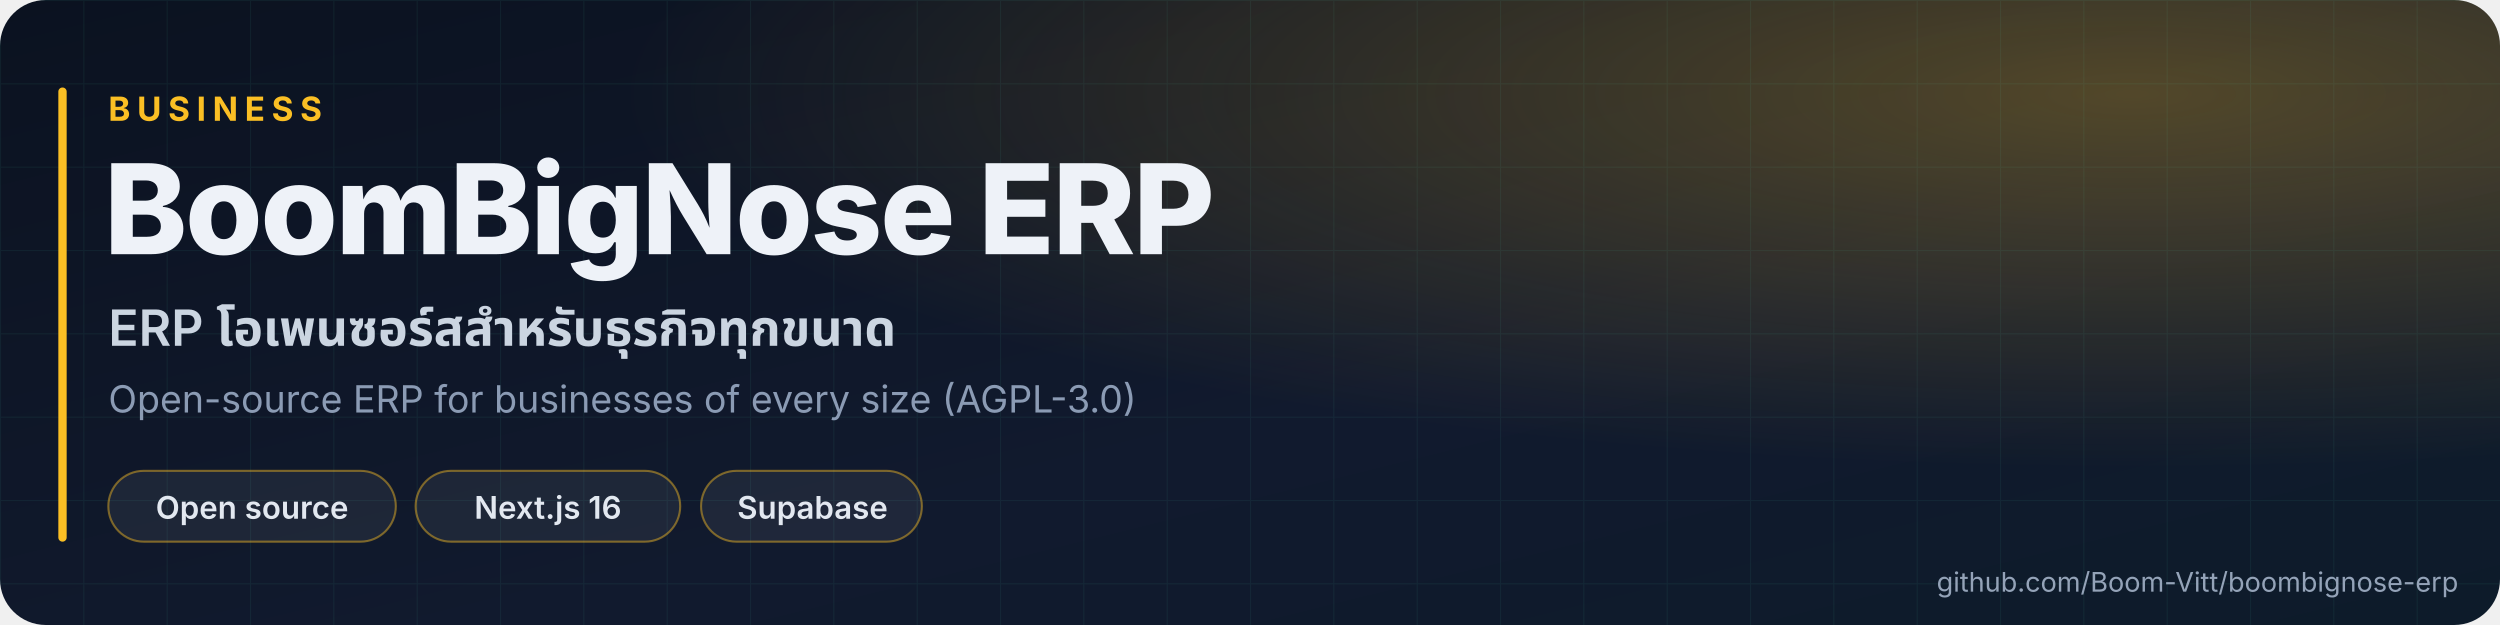
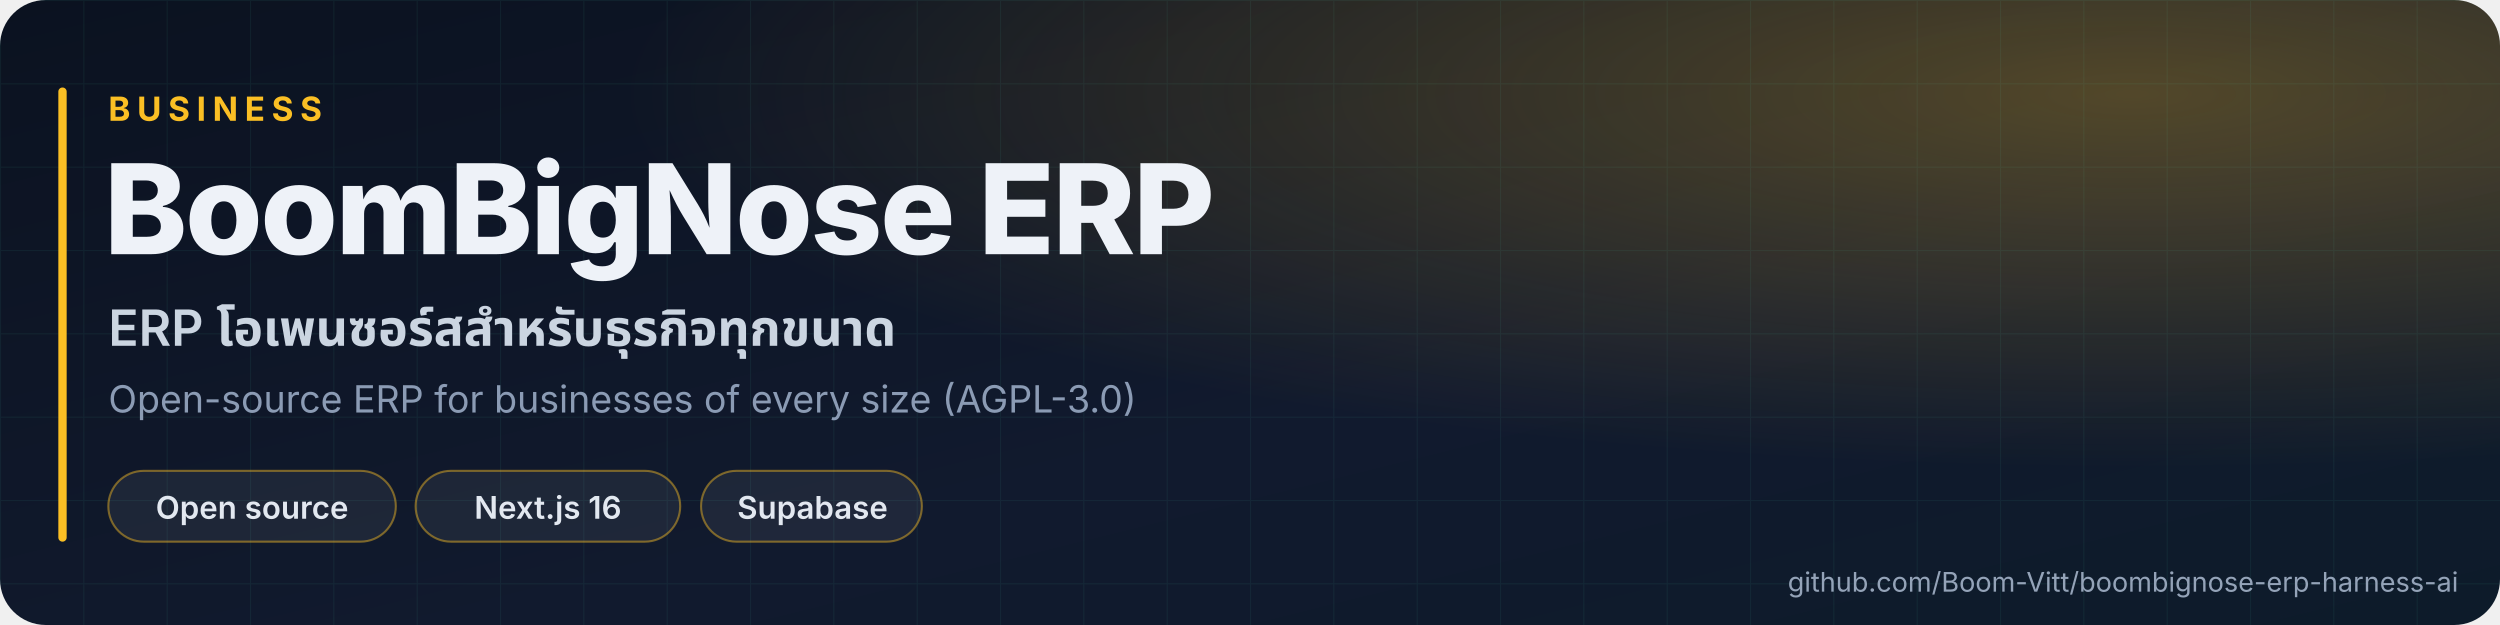
<svg xmlns="http://www.w3.org/2000/svg" width="1200" height="300" viewBox="0 0 1200 300" role="img" aria-label="BoomBigNose ERP · Open-source ERP for businesses of every size (AGPL-3.0)">
  <defs>
    <linearGradient id="bg" x1="0" y1="0" x2="1" y2="1">
      <stop offset="0" stop-color="#0b1220" />
      <stop offset=".6" stop-color="#111a2e" />
      <stop offset="1" stop-color="#0d1b2a" />
    </linearGradient>
    <radialGradient id="gl" cx=".85" cy=".15" r=".6">
      <stop offset="0" stop-color="#FBBF24" stop-opacity=".28" />
      <stop offset="1" stop-color="#FBBF24" stop-opacity="0" />
    </radialGradient>
    <pattern id="grid" width="40" height="40" patternUnits="userSpaceOnUse">
      <path d="M40 0H0V40" fill="none" stroke="#5eead4" stroke-opacity=".06" />
    </pattern>
    <clipPath id="card">
      <rect width="1200" height="300" rx="22" />
    </clipPath>
  </defs>
  <style>text{font-family:Inter, 'Segoe UI', 'Helvetica Neue', Arial, 'Noto Sans Thai', 'Leelawadee UI', Thonburi, sans-serif}.k{font-size:16px;font-weight:700;letter-spacing:.2em;fill:#FBBF24}.t{font-size:60px;font-weight:800;letter-spacing:-1px;fill:#eef2f8}
.th{font-size:24px;font-weight:600;fill:#cbd5e1}.en{font-size:18px;fill:#8b9bb4}.c{font-size:15px;font-weight:600;fill:#e2e8f0}.u{font-size:13px;fill:#94a3b8}</style>
  <g clip-path="url(#card)">
    <rect width="1200" height="300" fill="url(#bg)" />
    <rect width="1200" height="300" fill="url(#gl)" />
    <rect width="1200" height="300" fill="url(#grid)" />
  </g>
  <rect x="28" y="42" width="4" height="218" rx="2" fill="#FBBF24" />
  <text class="k" x="52" y="58">BUSINESS</text>
  <text class="t" x="50" y="122">BoomBigNose ERP</text>
  <text class="th" x="52" y="166">ERP โอเพนซอร์สสำหรับธุรกิจทุกขนาด</text>
  <text class="en" x="52" y="198">Open-source ERP for businesses of every size (AGPL-3.0)</text>
  <rect x="52" y="226" width="138" height="34" rx="17" fill="#ffffff" fill-opacity=".06" stroke="#FBBF24" stroke-opacity=".45" />
  <text x="121" y="249" text-anchor="middle" class="c">Open source</text>
  <rect x="199.5" y="226" width="127" height="34" rx="17" fill="#ffffff" fill-opacity=".06" stroke="#FBBF24" stroke-opacity=".45" />
  <text x="263" y="249" text-anchor="middle" class="c">Next.js 16</text>
  <rect x="336.5" y="226" width="106" height="34" rx="17" fill="#ffffff" fill-opacity=".06" stroke="#FBBF24" stroke-opacity=".45" />
  <text x="390" y="249" text-anchor="middle" class="c">Supabase</text>
-   <text class="u" x="1180" y="284" text-anchor="end">github.com/Boom-Vitt/boombignose-erp</text>
+   <text class="u" x="1180" y="284" text-anchor="end">github.com/Boom-Vitt/boombignose-erp-harness-ai</text>
</svg>
